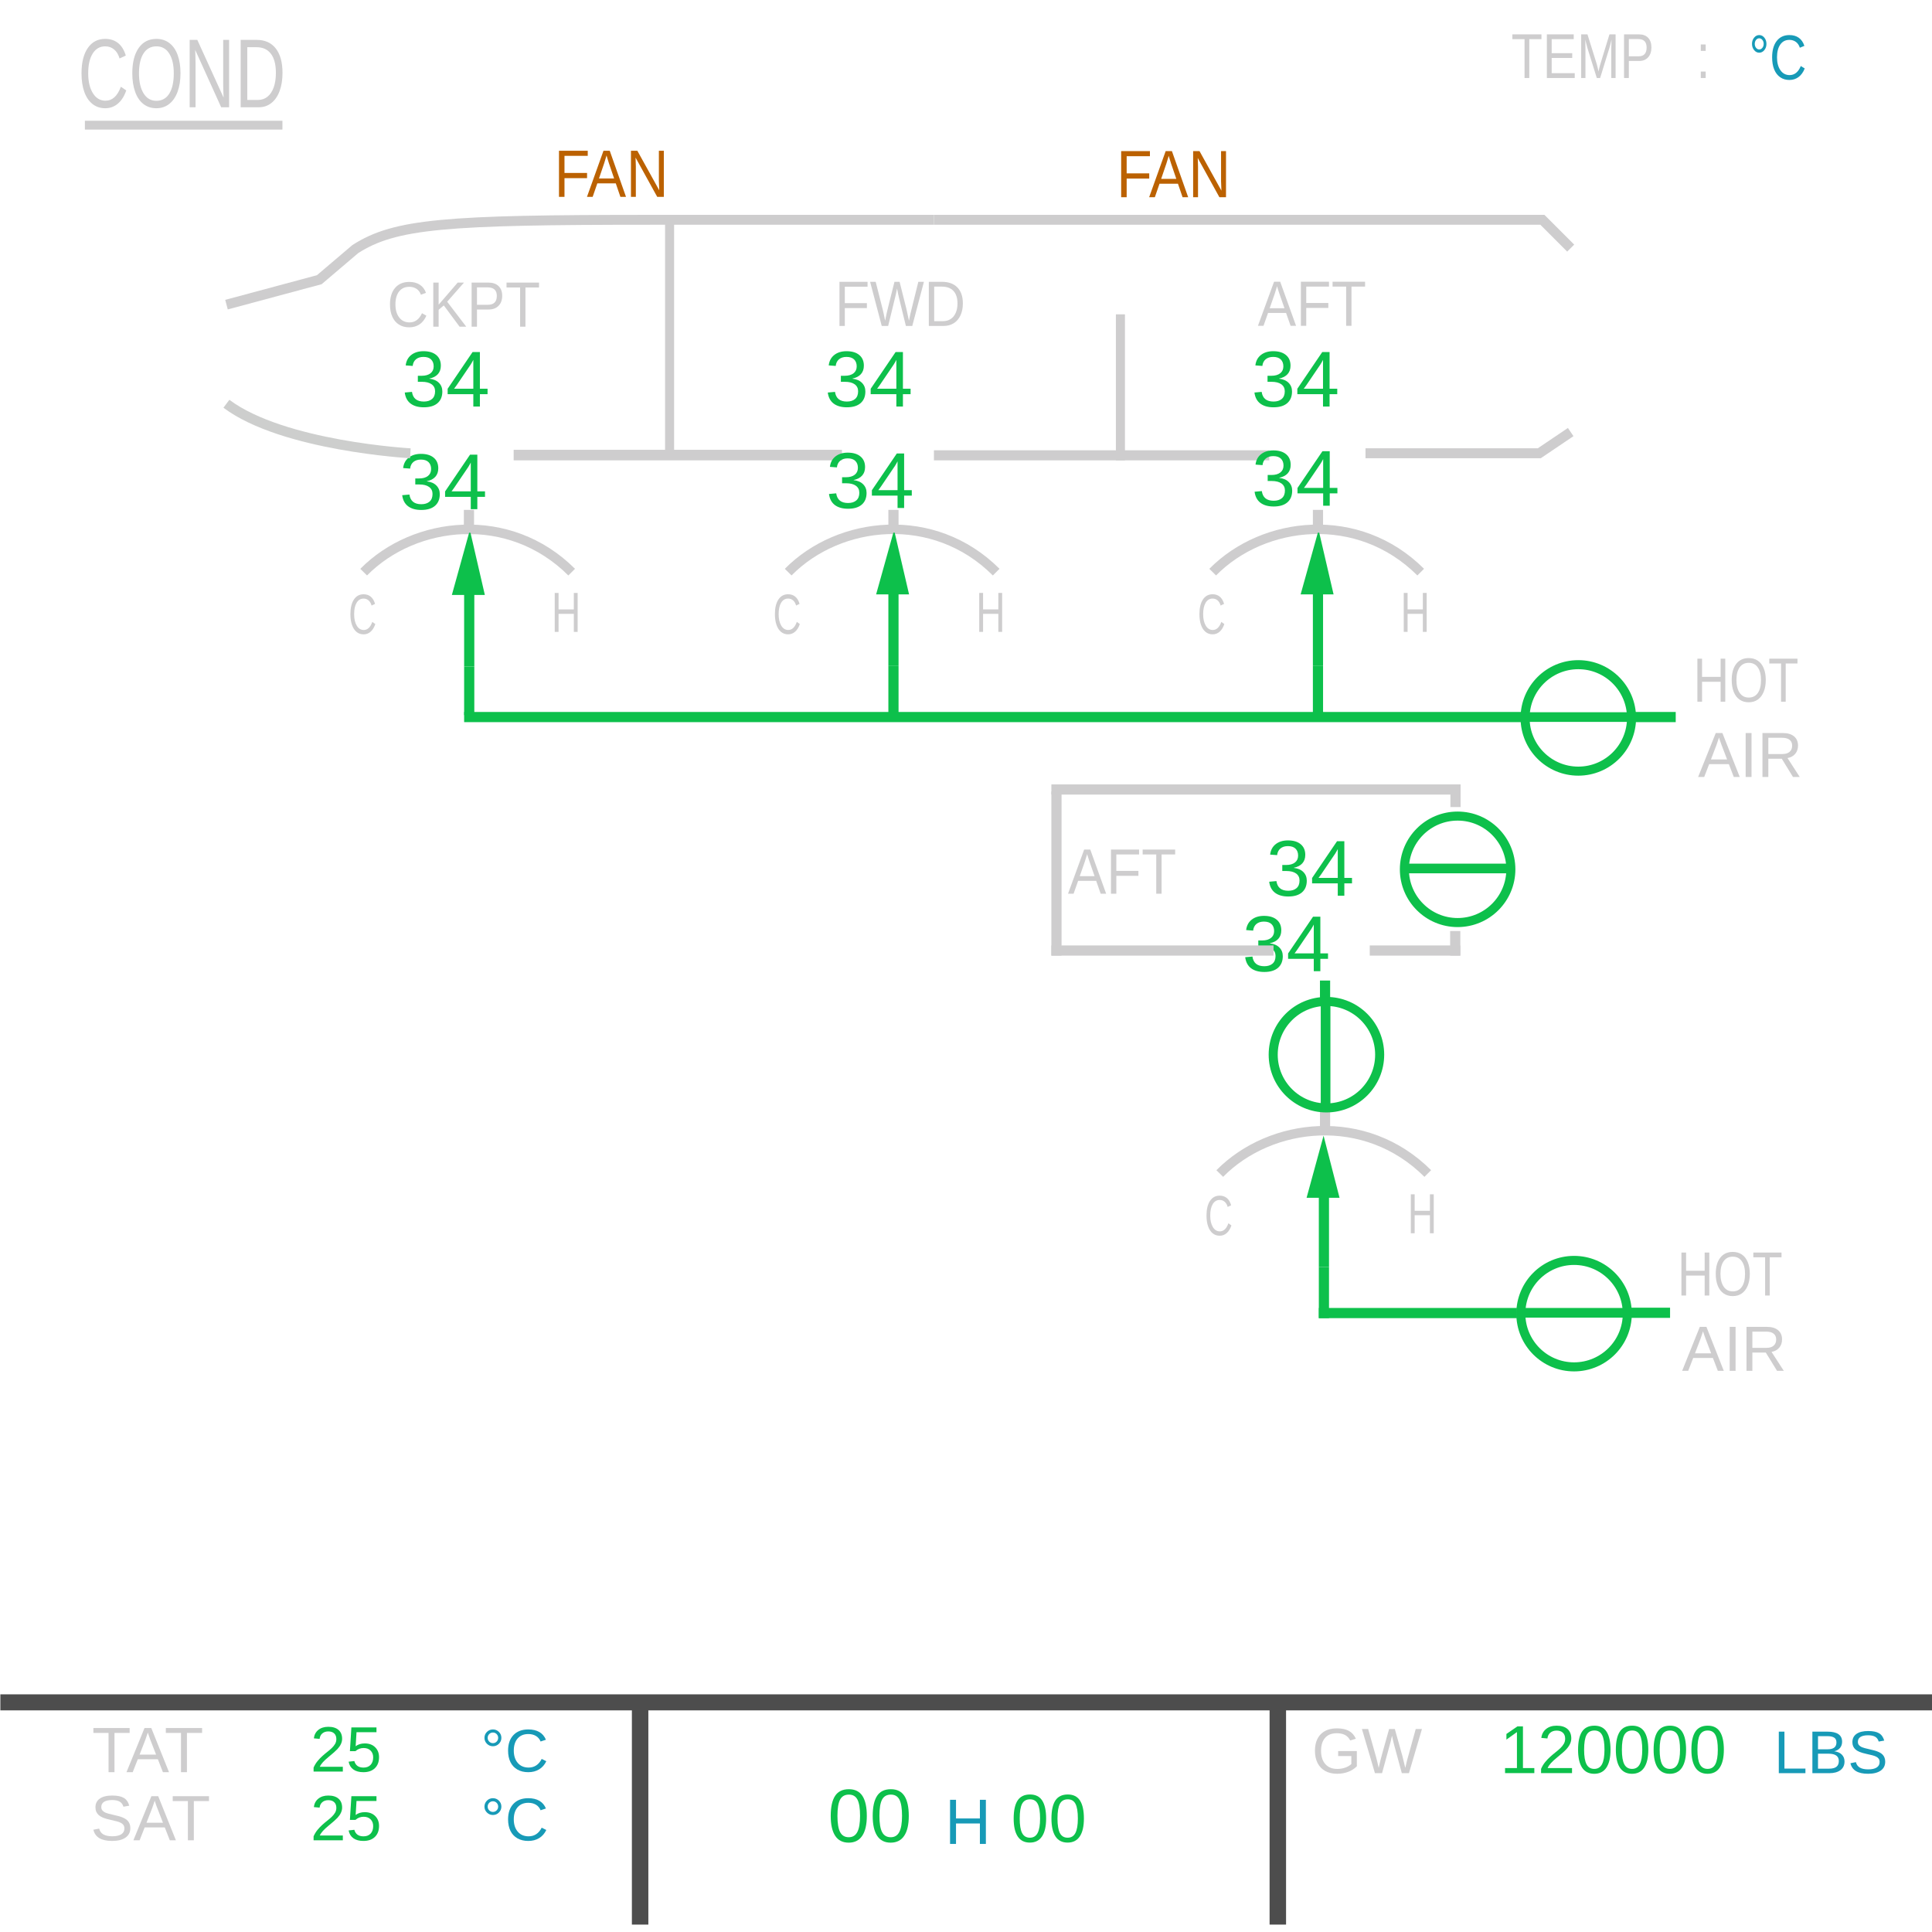
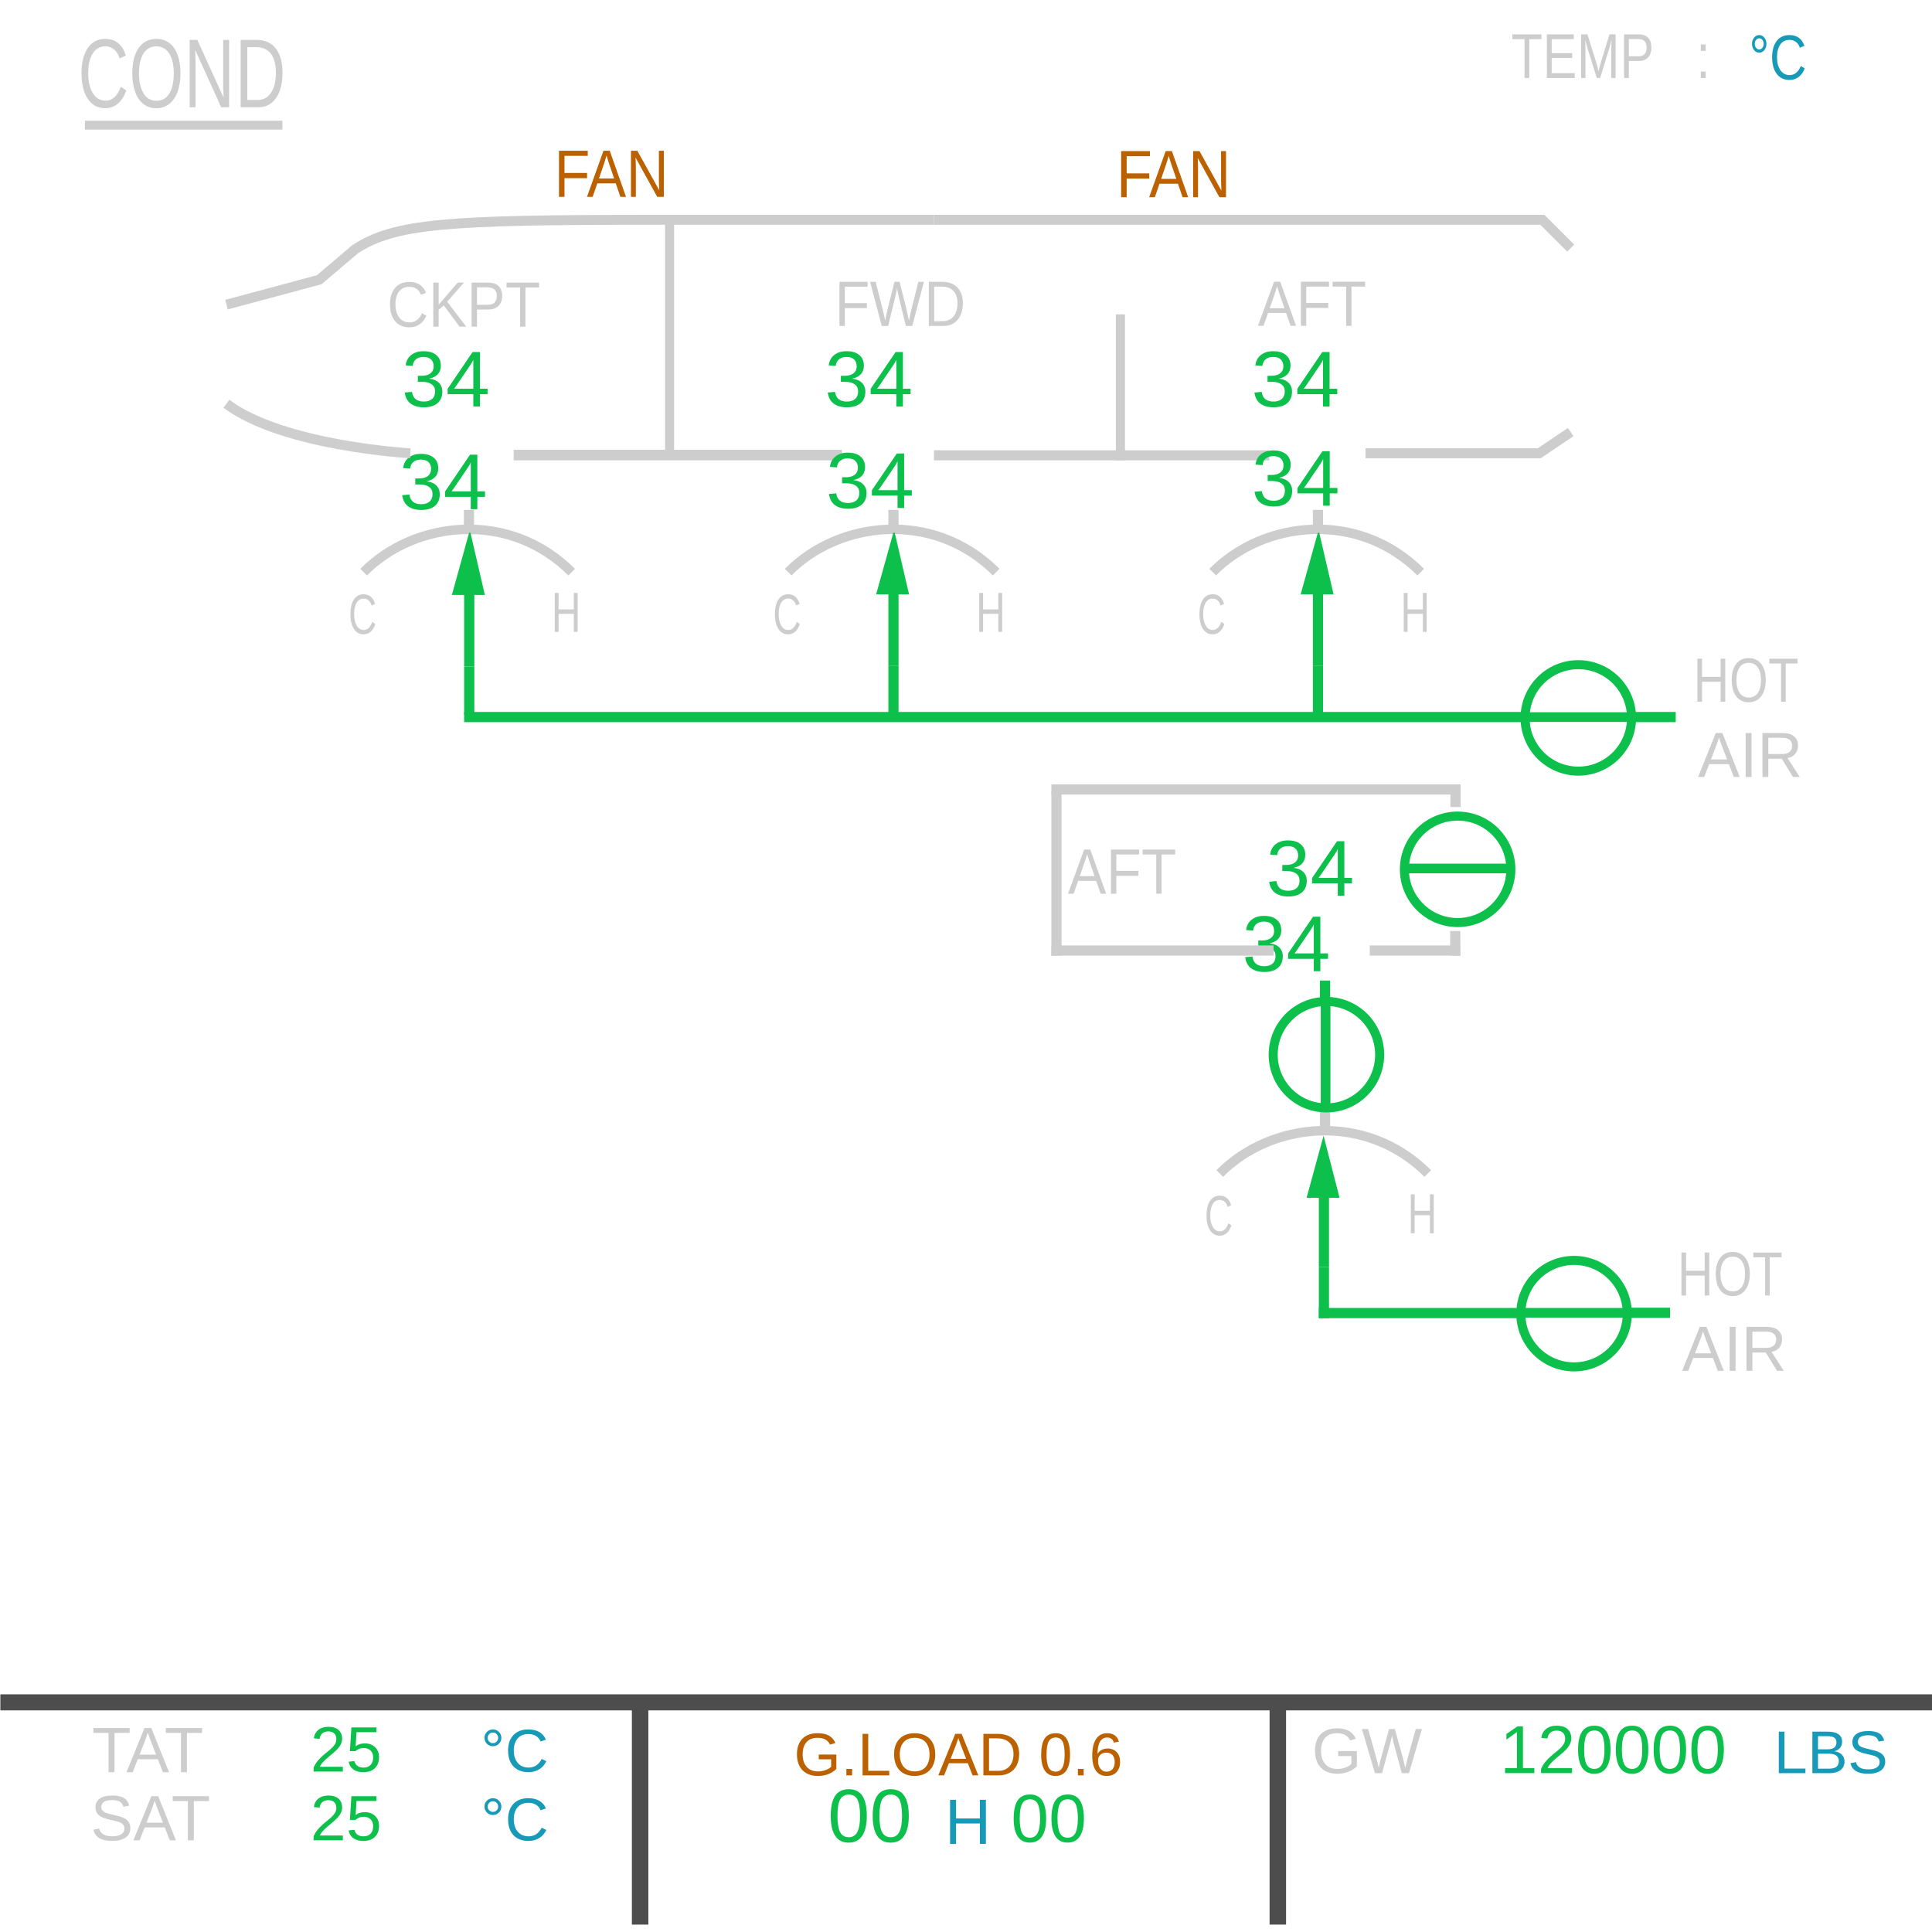
<svg xmlns="http://www.w3.org/2000/svg" width="1024pt" height="1024pt" viewBox="0 0 1024 1024" version="1.1" id="svg2">
  <defs id="defs373" />
  <text xml:space="preserve" style="font-style:normal;font-variant:normal;font-weight:normal;font-stretch:normal;line-height:0%;font-family:'Liberation Sans';-inkscape-font-specification:'sans-serif, Normal';font-variant-ligatures:normal;font-variant-caps:normal;font-variant-numeric:normal;font-feature-settings:normal;text-align:start;letter-spacing:0px;word-spacing:0px;writing-mode:lr-tb;text-anchor:start;fill:#cecdce;fill-opacity:1;stroke:none;stroke-width:3.673px;stroke-linecap:butt;stroke-linejoin:miter;stroke-opacity:1" x="48.64" y="48.281" id="PageTitleCOND" transform="scale(0.8492252,1.177544)">
    <tspan id="tspan4709" x="48.64" y="48.281" style="font-size:44.081px;line-height:0;fill:#cecdce;fill-opacity:1;stroke-width:3.673px">COND</tspan>
  </text>
  <rect style="fill:#cecdce;fill-opacity:1" id="PageTitleCOND2" width="104.695" height="4.678" x="45" y="64" />
  <text xml:space="preserve" style="font-style:normal;font-variant:normal;font-weight:normal;font-stretch:normal;line-height:0%;font-family:'Liberation Sans';-inkscape-font-specification:'sans-serif, Normal';font-variant-ligatures:normal;font-variant-caps:normal;font-variant-numeric:normal;font-feature-settings:normal;text-align:start;letter-spacing:0px;word-spacing:0px;writing-mode:lr-tb;text-anchor:start;fill:#bb6100;fill-opacity:1;stroke:none;stroke-width:2.774px;stroke-linecap:butt;stroke-linejoin:miter;stroke-opacity:1" x="313.457" y="97.766" id="CONDFanFwdFault" transform="scale(0.9370129,1.067221)">
    <tspan id="tspan4587" x="313.457" y="97.766" style="font-size:33.293px;line-height:0;fill:#bb6100;fill-opacity:1;stroke-width:2.774px">FAN</tspan>
  </text>
  <rect style="fill:#cecdce;fill-opacity:1;stroke-width:0.866" id="rect3956-8-3-3" width="4.797" height="127.405" x="352.498" y="114.998" />
  <rect style="fill:#0dc04b;fill-opacity:1;stroke:none;stroke-width:1;stroke-linecap:butt;stroke-linejoin:miter;stroke-miterlimit:4;stroke-dasharray:none;stroke-opacity:1" id="rect5105" width="5.396" height="21.92" x="377.354" y="-888.17" transform="rotate(90)" />
  <g id="CONDHotAirValve" transform="translate(-7.395536,208.2167)">
    <path id="path5107" d="m 872.146,172.29 c 0,15.582 -12.632,28.214 -28.214,28.214 -15.582,0 -28.214,-12.632 -28.214,-28.214 0,-15.582 12.632,-28.214 28.214,-28.214 15.582,0 28.214,12.632 28.214,28.214 z" style="fill:none;fill-opacity:1;stroke:#0dc04b;stroke-width:4.8;stroke-linecap:butt;stroke-linejoin:miter;stroke-miterlimit:4;stroke-dasharray:none;stroke-opacity:1" />
    <rect y="169.283" x="817.613" height="5.12" width="53.196" id="rect5105-2" style="fill:#0dc04b;fill-opacity:1;stroke:none;stroke-width:1;stroke-linecap:butt;stroke-linejoin:miter;stroke-miterlimit:4;stroke-dasharray:none;stroke-opacity:1" />
  </g>
  <text xml:space="preserve" style="font-style:normal;font-weight:normal;line-height:0%;font-family:'Liberation Sans';text-align:end;letter-spacing:0px;word-spacing:0px;text-anchor:end;fill:#000000;fill-opacity:1;stroke:none;stroke-width:1px;stroke-linecap:butt;stroke-linejoin:miter;stroke-opacity:1" x="720.004" y="215.465" id="CONDTempAFT">
    <tspan id="tspan5151-3" x="720.004" y="215.465" style="font-style:normal;font-variant:normal;font-weight:normal;font-stretch:normal;font-size:42px;line-height:1.25;font-family:'Liberation Sans';-inkscape-font-specification:'Liberation Sans';text-align:end;text-anchor:end;fill:#0dc04b">34</tspan>
  </text>
  <text xml:space="preserve" style="font-style:normal;font-weight:normal;line-height:0%;font-family:'Liberation Sans';text-align:end;letter-spacing:0px;word-spacing:0px;text-anchor:end;fill:#000000;fill-opacity:1;stroke:none;stroke-width:1px;stroke-linecap:butt;stroke-linejoin:miter;stroke-opacity:1" x="493.866" y="215.465" id="CONDTempFWD">
    <tspan id="tspan5151-3-6" x="493.866" y="215.465" style="font-style:normal;font-variant:normal;font-weight:normal;font-stretch:normal;font-size:42px;line-height:1.25;font-family:'Liberation Sans';-inkscape-font-specification:'Liberation Sans';text-align:end;text-anchor:end;fill:#0dc04b;stroke-width:1px">34</tspan>
  </text>
  <text xml:space="preserve" style="font-style:normal;font-weight:normal;line-height:0%;font-family:'Liberation Sans';text-align:end;letter-spacing:0px;word-spacing:0px;text-anchor:end;fill:#000000;fill-opacity:1;stroke:none;stroke-width:1px;stroke-linecap:butt;stroke-linejoin:miter;stroke-opacity:1" x="269.653" y="215.465" id="CONDTempCKPT">
    <tspan id="tspan5151-3-6-5" x="269.653" y="215.465" style="font-style:normal;font-variant:normal;font-weight:normal;font-stretch:normal;font-size:42px;line-height:1.25;font-family:'Liberation Sans';-inkscape-font-specification:'Liberation Sans';text-align:end;text-anchor:end;fill:#0dc04b;stroke-width:1px">34</tspan>
  </text>
  <rect style="fill:#cecdce;fill-opacity:1;stroke-width:0.54" id="rect3956-8-3-3-5" width="4.805" height="77.394" x="591.445" y="166.606" />
  <rect style="fill:#cecdce;fill-opacity:1;stroke-width:0.862" id="rect3956-8-3-3-5-4-7" width="5.334" height="177.75" x="238.666" y="-672.75" transform="rotate(90)" />
  <rect style="fill:#cecdce;fill-opacity:1;stroke-width:0.873" id="rect3956-8-3-3-5-4-7-0" width="5.592" height="174" x="238.408" y="-446.25" transform="rotate(90)" />
  <text xml:space="preserve" style="font-style:normal;font-variant:normal;font-weight:normal;font-stretch:normal;line-height:0%;font-family:'Liberation Sans';-inkscape-font-specification:'sans-serif, Normal';font-variant-ligatures:normal;font-variant-caps:normal;font-variant-numeric:normal;font-feature-settings:normal;text-align:start;letter-spacing:0px;word-spacing:0px;writing-mode:lr-tb;text-anchor:start;fill:#bb6100;fill-opacity:1;stroke:none;stroke-width:2.774px;stroke-linecap:butt;stroke-linejoin:miter;stroke-opacity:1" x="631.452" y="97.953" id="CONDFanAftFault" transform="scale(0.9370129,1.067221)">
    <tspan id="tspan4587-9" x="631.452" y="97.953" style="font-size:33.293px;line-height:0;fill:#bb6100;fill-opacity:1;stroke-width:2.774px">FAN</tspan>
  </text>
  <rect style="fill:#0dc04b;fill-opacity:1;stroke:none;stroke-width:5.056;stroke-linecap:butt;stroke-linejoin:miter;stroke-miterlimit:4;stroke-dasharray:none;stroke-opacity:1" id="rect5105-5" width="5.396" height="560.25" x="377.354" y="-806.25" transform="rotate(90)" />
  <text xml:space="preserve" style="font-style:normal;font-variant:normal;font-weight:normal;font-stretch:normal;line-height:0%;font-family:'Liberation Sans';-inkscape-font-specification:'sans-serif, Normal';font-variant-ligatures:normal;font-variant-caps:normal;font-variant-numeric:normal;font-feature-settings:normal;text-align:start;letter-spacing:0px;word-spacing:0px;writing-mode:lr-tb;text-anchor:start;fill:#cecdce;fill-opacity:1;stroke:none;stroke-width:2.523px;stroke-linecap:butt;stroke-linejoin:miter;stroke-opacity:1" x="856.181" y="37.232" id="CONDTempUnit-text" transform="scale(0.9006952,1.110254)">
    <tspan id="tspan4642" x="856.181" y="37.232" style="font-size:30.278px;line-height:0">    TEMP   :</tspan>
  </text>
  <text xml:space="preserve" style="font-style:normal;font-variant:normal;font-weight:normal;font-stretch:normal;line-height:0%;font-family:'Liberation Sans';-inkscape-font-specification:'sans-serif, Normal';font-variant-ligatures:normal;font-variant-caps:normal;font-variant-numeric:normal;font-feature-settings:normal;text-align:start;letter-spacing:0px;word-spacing:0px;writing-mode:lr-tb;text-anchor:start;fill:#179ab7;fill-opacity:1;stroke:none;stroke-width:2.523px;stroke-linecap:butt;stroke-linejoin:miter;stroke-opacity:1" x="1020.77" y="37.878" id="CONDTempUnit" transform="scale(0.9006952,1.110254)">
    <tspan id="tspan4662" x="1020.77" y="37.878" style="font-size:30.278px;line-height:0"> °C</tspan>
  </text>
  <rect style="fill:#0dc04b;fill-opacity:1;stroke:none;stroke-width:1.094;stroke-linecap:butt;stroke-linejoin:miter;stroke-miterlimit:4;stroke-dasharray:none;stroke-opacity:1" id="rect5105-1" width="5.396" height="26.25" x="-701.25" y="-379" transform="scale(-1)" />
  <rect style="fill:#0dc04b;fill-opacity:1;stroke:none;stroke-width:1.082;stroke-linecap:butt;stroke-linejoin:miter;stroke-miterlimit:4;stroke-dasharray:none;stroke-opacity:1" id="rect5105-1-7" width="5.396" height="25.67" x="-476.25" y="-378.42" transform="scale(-1)" />
  <g id="CONDHeat-scale">
    <path id="1234" d="m 192.75,303.25 c 27.038,-27.403 77.25,-33 110.25,0" style="fill:none;fill-opacity:1;stroke:#cecdce;stroke-width:5;stroke-linecap:butt;stroke-linejoin:miter;stroke-miterlimit:4;stroke-dasharray:none;stroke-opacity:1" />
    <rect transform="scale(-1)" y="-283.096" x="-251.25" height="12.845" width="5.396" id="rect5105-1-7-2" style="fill:#cecdce;fill-opacity:1;stroke:none;stroke-width:0.766;stroke-linecap:butt;stroke-linejoin:miter;stroke-miterlimit:4;stroke-dasharray:none;stroke-opacity:1" />
    <text xml:space="preserve" style="font-style:normal;font-weight:normal;line-height:0%;font-family:'Liberation Sans';letter-spacing:0px;word-spacing:0px;fill:#cecdce;fill-opacity:1;stroke:none;stroke-width:0.625" x="221.566" y="279.967" id="text4971" transform="scale(0.8334476,1.199836)">
      <tspan x="221.566" y="279.967" style="font-size:25.003px;line-height:1.25;fill:#cecdce;fill-opacity:1;stroke-width:0.625" id="tspan4973">C</tspan>
    </text>
    <text xml:space="preserve" style="font-style:normal;font-weight:normal;line-height:0%;font-family:'Liberation Sans';letter-spacing:0px;word-spacing:0px;fill:#cecdce;fill-opacity:1;stroke:none;stroke-width:0.639" x="343.261" y="285.13" id="text4979" transform="scale(0.8513447,1.174612)">
      <tspan id="tspan4977" x="343.261" y="285.13" style="font-size:25.54px;line-height:1.25;fill:#cecdce;fill-opacity:1;stroke-width:0.639">H</tspan>
    </text>
  </g>
  <text xml:space="preserve" style="font-style:normal;font-variant:normal;font-weight:normal;font-stretch:normal;line-height:0%;font-family:'Liberation Sans';-inkscape-font-specification:'sans-serif, Normal';font-variant-ligatures:normal;font-variant-caps:normal;font-variant-numeric:normal;font-feature-settings:normal;text-align:start;letter-spacing:0px;word-spacing:0px;writing-mode:lr-tb;text-anchor:start;fill:#cecdce;fill-opacity:1;stroke:none;stroke-width:2.682px;stroke-linecap:butt;stroke-linejoin:miter;stroke-opacity:1" x="216.729" y="163.908" id="APUGentext-7" transform="scale(0.9465535,1.056464)">
    <tspan id="tspan4729" x="216.729" y="163.908" style="font-size:32.187px;line-height:0;fill:#cecdce;fill-opacity:1;stroke-width:2.682px">CKPT</tspan>
  </text>
  <text xml:space="preserve" style="font-style:normal;font-variant:normal;font-weight:normal;font-stretch:normal;line-height:0%;font-family:'Liberation Sans';-inkscape-font-specification:'sans-serif, Normal';font-variant-ligatures:normal;font-variant-caps:normal;font-variant-numeric:normal;font-feature-settings:normal;text-align:start;letter-spacing:0px;word-spacing:0px;writing-mode:lr-tb;text-anchor:start;fill:#cecdce;fill-opacity:1;stroke:none;stroke-width:2.682px;stroke-linecap:butt;stroke-linejoin:miter;stroke-opacity:1" x="467.414" y="163.53" id="APUGentext-7-2" transform="scale(0.9465535,1.056464)">
    <tspan id="tspan4749" x="467.414" y="163.53" style="font-size:32.187px;line-height:0">FWD</tspan>
  </text>
  <text xml:space="preserve" style="font-style:normal;font-variant:normal;font-weight:normal;font-stretch:normal;line-height:0%;font-family:'Liberation Sans';-inkscape-font-specification:'sans-serif, Normal';font-variant-ligatures:normal;font-variant-caps:normal;font-variant-numeric:normal;font-feature-settings:normal;text-align:start;letter-spacing:0px;word-spacing:0px;writing-mode:lr-tb;text-anchor:start;fill:#cecdce;fill-opacity:1;stroke:none;stroke-width:2.682px;stroke-linecap:butt;stroke-linejoin:miter;stroke-opacity:1" x="704.32" y="163.466" id="APUGentext-7-2-1" transform="scale(0.9465535,1.056464)">
    <tspan id="tspan4769" x="704.32" y="163.466" style="font-size:32.187px;line-height:0">AFT</tspan>
  </text>
  <text xml:space="preserve" style="font-style:normal;font-weight:normal;line-height:0%;font-family:'Liberation Sans';text-align:end;letter-spacing:0px;word-spacing:0px;text-anchor:end;fill:#000000;fill-opacity:1;stroke:none;stroke-width:1px;stroke-linecap:butt;stroke-linejoin:miter;stroke-opacity:1" x="268.297" y="269.88" id="CONDDuctTempCKPT">
    <tspan id="tspan5151-3-6-5-1" x="268.297" y="269.88" style="font-style:normal;font-variant:normal;font-weight:normal;font-stretch:normal;font-size:42px;line-height:1.25;font-family:'Liberation Sans';-inkscape-font-specification:'Liberation Sans';text-align:end;text-anchor:end;fill:#0dc04b;stroke-width:1px">34</tspan>
  </text>
  <text xml:space="preserve" style="font-style:normal;font-weight:normal;line-height:0%;font-family:'Liberation Sans';text-align:end;letter-spacing:0px;word-spacing:0px;text-anchor:end;fill:#000000;fill-opacity:1;stroke:none;stroke-width:1px;stroke-linecap:butt;stroke-linejoin:miter;stroke-opacity:1" x="494.504" y="269.242" id="CONDDuctTempFWD">
    <tspan id="tspan5151-3-6-9" x="494.504" y="269.242" style="font-style:normal;font-variant:normal;font-weight:normal;font-stretch:normal;font-size:42px;line-height:1.25;font-family:'Liberation Sans';-inkscape-font-specification:'Liberation Sans';text-align:end;text-anchor:end;fill:#0dc04b;stroke-width:1px">34</tspan>
  </text>
  <text xml:space="preserve" style="font-style:normal;font-weight:normal;line-height:0%;font-family:'Liberation Sans';text-align:end;letter-spacing:0px;word-spacing:0px;text-anchor:end;fill:#000000;fill-opacity:1;stroke:none;stroke-width:1px;stroke-linecap:butt;stroke-linejoin:miter;stroke-opacity:1" x="720.084" y="268.045" id="CONDDuctTempAFT">
    <tspan id="tspan5151-3-9" x="720.084" y="268.045" style="font-style:normal;font-variant:normal;font-weight:normal;font-stretch:normal;font-size:42px;line-height:1.25;font-family:'Liberation Sans';-inkscape-font-specification:'Liberation Sans';text-align:end;text-anchor:end;fill:#0dc04b;stroke-width:1px">34</tspan>
  </text>
  <g id="CONDTrimValveCKPT" transform="matrix(1.000834,0,0,1.007657,-0.2069317,-2.712351)">
    <path id="path4844" d="m 249,283 7.5,32.25 h -16.5 z" style="fill:#0dc04b;fill-opacity:1;stroke:#0dc04b;stroke-width:0.75px;stroke-linecap:butt;stroke-linejoin:miter;stroke-opacity:1" />
    <rect transform="scale(-1)" y="-353.33" x="-251.396" height="38.08" width="5.396" id="rect5105-1-7-2-9" style="fill:#0dc04b;fill-opacity:1;stroke:none;stroke-width:1.318;stroke-linecap:butt;stroke-linejoin:miter;stroke-miterlimit:4;stroke-dasharray:none;stroke-opacity:1" />
  </g>
  <g transform="translate(225,-0.00910285)" id="CONDHeat-scale-3">
    <path id="1234-9" d="m 192.75,303.25 c 27.038,-27.403 77.25,-33 110.25,0" style="fill:none;fill-opacity:1;stroke:#cecdce;stroke-width:5;stroke-linecap:butt;stroke-linejoin:miter;stroke-miterlimit:4;stroke-dasharray:none;stroke-opacity:1" />
    <rect transform="scale(-1)" y="-282.603" x="-251.25" height="12.353" width="5.396" id="rect5105-1-7-2-4" style="fill:#cecdce;fill-opacity:1;stroke:none;stroke-width:0.751;stroke-linecap:butt;stroke-linejoin:miter;stroke-miterlimit:4;stroke-dasharray:none;stroke-opacity:1" />
    <text xml:space="preserve" style="font-style:normal;font-weight:normal;line-height:0%;font-family:'Liberation Sans';letter-spacing:0px;word-spacing:0px;fill:#cecdce;fill-opacity:1;stroke:none;stroke-width:0.625" x="221.566" y="279.967" id="text4971-8" transform="scale(0.8334476,1.199836)">
      <tspan x="221.566" y="279.967" style="font-size:25.003px;line-height:1.25;fill:#cecdce;fill-opacity:1;stroke-width:0.625" id="tspan4973-1">C</tspan>
    </text>
    <text xml:space="preserve" style="font-style:normal;font-weight:normal;line-height:0%;font-family:'Liberation Sans';letter-spacing:0px;word-spacing:0px;fill:#cecdce;fill-opacity:1;stroke:none;stroke-width:0.639" x="343.261" y="285.13" id="text4979-2" transform="scale(0.8513447,1.174612)">
      <tspan id="tspan4977-9" x="343.261" y="285.13" style="font-size:25.54px;line-height:1.25;fill:#cecdce;fill-opacity:1;stroke-width:0.639">H</tspan>
    </text>
  </g>
  <g transform="translate(224.8544,-0.5797119)" id="CONDTrimValveFWD">
    <path id="path4844-7" d="m 249,283 7.5,32.25 h -16.5 z" style="fill:#0dc04b;fill-opacity:1;stroke:#0dc04b;stroke-width:0.75px;stroke-linecap:butt;stroke-linejoin:miter;stroke-opacity:1" />
    <rect transform="scale(-1)" y="-353.33" x="-251.396" height="38.08" width="5.396" id="rect5105-1-7-2-9-7" style="fill:#0dc04b;fill-opacity:1;stroke:none;stroke-width:1.318;stroke-linecap:butt;stroke-linejoin:miter;stroke-miterlimit:4;stroke-dasharray:none;stroke-opacity:1" />
  </g>
  <g transform="translate(450,-0.00910285)" id="CONDHeat-scale-3-3">
    <path id="1234-9-9" d="m 192.75,303.25 c 27.038,-27.403 77.25,-33 110.25,0" style="fill:none;fill-opacity:1;stroke:#cecdce;stroke-width:5;stroke-linecap:butt;stroke-linejoin:miter;stroke-miterlimit:4;stroke-dasharray:none;stroke-opacity:1" />
    <rect transform="scale(-1)" y="-282.11" x="-251.25" height="11.86" width="5.396" id="rect5105-1-7-2-4-0" style="fill:#cecdce;fill-opacity:1;stroke:none;stroke-width:0.736;stroke-linecap:butt;stroke-linejoin:miter;stroke-miterlimit:4;stroke-dasharray:none;stroke-opacity:1" />
    <text xml:space="preserve" style="font-style:normal;font-weight:normal;line-height:0%;font-family:'Liberation Sans';letter-spacing:0px;word-spacing:0px;fill:#cecdce;fill-opacity:1;stroke:none;stroke-width:0.625" x="221.566" y="279.967" id="text4971-8-8" transform="scale(0.8334476,1.199836)">
      <tspan x="221.566" y="279.967" style="font-size:25.003px;line-height:1.25;fill:#cecdce;fill-opacity:1;stroke-width:0.625" id="tspan4973-1-8">C</tspan>
    </text>
    <text xml:space="preserve" style="font-style:normal;font-weight:normal;line-height:0%;font-family:'Liberation Sans';letter-spacing:0px;word-spacing:0px;fill:#cecdce;fill-opacity:1;stroke:none;stroke-width:0.639" x="343.261" y="285.13" id="text4979-2-5" transform="scale(0.8513447,1.174612)">
      <tspan id="tspan4977-9-0" x="343.261" y="285.13" style="font-size:25.54px;line-height:1.25;fill:#cecdce;fill-opacity:1;stroke-width:0.639">H</tspan>
    </text>
  </g>
  <g transform="translate(449.8544,-0.5797424)" id="CONDTrimValveAFT">
    <path id="path4844-7-1" d="m 249,283 7.5,32.25 h -16.5 z" style="fill:#0dc04b;fill-opacity:1;stroke:#0dc04b;stroke-width:0.75px;stroke-linecap:butt;stroke-linejoin:miter;stroke-opacity:1" />
    <rect transform="scale(-1)" y="-353.33" x="-251.396" height="38.08" width="5.396" id="rect5105-1-7-2-9-7-5" style="fill:#0dc04b;fill-opacity:1;stroke:none;stroke-width:1.318;stroke-linecap:butt;stroke-linejoin:miter;stroke-miterlimit:4;stroke-dasharray:none;stroke-opacity:1" />
  </g>
  <g id="CONDHotAir-text">
    <text transform="scale(0.8937029,1.11894)" id="text5049" y="332.372" x="1004.236" style="font-style:normal;font-variant:normal;font-weight:normal;font-stretch:normal;line-height:0%;font-family:'Liberation Sans';-inkscape-font-specification:'sans-serif, Normal';font-variant-ligatures:normal;font-variant-caps:normal;font-variant-numeric:normal;font-feature-settings:normal;text-align:start;letter-spacing:0px;word-spacing:0px;writing-mode:lr-tb;text-anchor:start;fill:#cecdce;fill-opacity:1;stroke:none;stroke-width:0.74" xml:space="preserve">
      <tspan id="tspan5053" x="1004.236" y="332.372" style="font-size:29.595px;line-height:1.25">HOT</tspan>
    </text>
    <text transform="scale(0.9911795,1.008899)" id="text5057" y="408.188" x="907.983" style="font-style:normal;font-weight:normal;line-height:0%;font-family:'Liberation Sans';letter-spacing:0px;word-spacing:0px;fill:#cecdce;fill-opacity:1;stroke:none;stroke-width:0.839" xml:space="preserve">
      <tspan style="font-size:33.571px;line-height:1.25;fill:#cecdce;fill-opacity:1;stroke-width:0.839" y="408.188" x="907.983" id="tspan5055">AIR</tspan>
    </text>
  </g>
  <rect style="fill:#0dc04b;fill-opacity:1;stroke:none;stroke-width:1.082;stroke-linecap:butt;stroke-linejoin:miter;stroke-miterlimit:4;stroke-dasharray:none;stroke-opacity:1" id="rect5105-1-7-9" width="5.396" height="25.67" x="-251.396" y="-379" transform="scale(-1)" />
  <path style="fill:none;fill-opacity:1;stroke:#cecdce;stroke-width:5.25;stroke-linecap:butt;stroke-linejoin:miter;stroke-miterlimit:4;stroke-dasharray:none;stroke-opacity:1" d="m 495,116.5 h -150 c -108.75,0 -135.57,1.996 -156.668,15.501 l -19.104,16.247 -49.182,13.221" id="APUEGT-scale-3-8-5-6" />
  <path style="fill:none;fill-opacity:1;stroke:#cecdce;stroke-width:5.25;stroke-linecap:butt;stroke-linejoin:miter;stroke-miterlimit:4;stroke-dasharray:none;stroke-opacity:1" d="m 495,116.5 h 176.25 146.25 l 15,15" id="APUEGT-scale-3-8-5-6-1" />
  <path style="fill:none;fill-opacity:1;stroke:#cecdce;stroke-width:5.25;stroke-linecap:butt;stroke-linejoin:miter;stroke-miterlimit:4;stroke-dasharray:none;stroke-opacity:1" d="m 723.75,240.227 h 92.115 l 16.635,-11.227" id="APUEGT-scale-3-8-5-6-1-1" />
  <g id="CargoCond">
    <g id="CONDHeat-scale-3-3-7" transform="translate(453.75,318.7409)">
      <path style="fill:none;fill-opacity:1;stroke:#cecdce;stroke-width:5;stroke-linecap:butt;stroke-linejoin:miter;stroke-miterlimit:4;stroke-dasharray:none;stroke-opacity:1" d="m 192.75,303.25 c 27.038,-27.403 77.25,-33 110.25,0" id="1234-9-9-8" />
      <rect style="fill:#cecdce;fill-opacity:1;stroke:none;stroke-width:0.754;stroke-linecap:butt;stroke-linejoin:miter;stroke-miterlimit:4;stroke-dasharray:none;stroke-opacity:1" id="rect5105-1-7-2-4-0-4" width="5.396" height="12.453" x="-251.25" y="-282.703" transform="scale(-1)" />
      <text transform="scale(0.8334476,1.199836)" id="text4971-8-8-5" y="279.967" x="221.566" style="font-style:normal;font-weight:normal;line-height:0%;font-family:'Liberation Sans';letter-spacing:0px;word-spacing:0px;fill:#cecdce;fill-opacity:1;stroke:none;stroke-width:0.625" xml:space="preserve">
        <tspan id="tspan4973-1-8-0" style="font-size:25.003px;line-height:1.25;fill:#cecdce;fill-opacity:1;stroke-width:0.625" y="279.967" x="221.566">C</tspan>
      </text>
      <text transform="scale(0.8513447,1.174612)" id="text4979-2-5-3" y="285.13" x="343.261" style="font-style:normal;font-weight:normal;line-height:0%;font-family:'Liberation Sans';letter-spacing:0px;word-spacing:0px;fill:#cecdce;fill-opacity:1;stroke:none;stroke-width:0.639" xml:space="preserve">
        <tspan style="font-size:25.54px;line-height:1.25;fill:#cecdce;fill-opacity:1;stroke-width:0.639" y="285.13" x="343.261" id="tspan4977-9-0-6">H</tspan>
      </text>
    </g>
    <text id="CONDTempCargoAFT" y="474.755" x="734.491" style="font-style:normal;font-weight:normal;line-height:0%;font-family:'Liberation Sans';text-align:end;letter-spacing:0px;word-spacing:0px;text-anchor:end;fill:#000000;fill-opacity:1;stroke:none;stroke-width:1px;stroke-linecap:butt;stroke-linejoin:miter;stroke-opacity:1" xml:space="preserve">
      <tspan style="font-style:normal;font-variant:normal;font-weight:normal;font-stretch:normal;font-size:42px;line-height:1.25;font-family:'Liberation Sans';-inkscape-font-specification:'Liberation Sans';text-align:end;text-anchor:end;fill:#0dc04b;stroke-width:1px" y="474.755" x="734.491" id="tspan5151-3-3">34</tspan>
    </text>
    <text id="CONDDuctTempCargoAFT" y="514.758" x="721.777" style="font-style:normal;font-weight:normal;line-height:0%;font-family:'Liberation Sans';text-align:end;letter-spacing:0px;word-spacing:0px;text-anchor:end;fill:#000000;fill-opacity:1;stroke:none;stroke-width:1px;stroke-linecap:butt;stroke-linejoin:miter;stroke-opacity:1" xml:space="preserve">
      <tspan style="font-style:normal;font-variant:normal;font-weight:normal;font-stretch:normal;font-size:42px;line-height:1.25;font-family:'Liberation Sans';-inkscape-font-specification:'Liberation Sans';text-align:end;text-anchor:end;fill:#0dc04b;stroke-width:1px" y="514.758" x="721.777" id="tspan5151-3-9-0">34</tspan>
    </text>
    <g transform="translate(-71.363,288.4667)" id="CONDOutletValve">
      <path style="fill:none;fill-opacity:1;stroke:#0dc04b;stroke-width:4.8;stroke-linecap:butt;stroke-linejoin:miter;stroke-miterlimit:4;stroke-dasharray:none;stroke-opacity:1" d="m 872.146,172.29 c 0,15.582 -12.632,28.214 -28.214,28.214 -15.582,0 -28.214,-12.632 -28.214,-28.214 0,-15.582 12.632,-28.214 28.214,-28.214 15.582,0 28.214,12.632 28.214,28.214 z" id="path5107-1" />
      <rect style="fill:#0dc04b;fill-opacity:1;stroke:none;stroke-width:1;stroke-linecap:butt;stroke-linejoin:miter;stroke-miterlimit:4;stroke-dasharray:none;stroke-opacity:1" id="rect5105-2-5" width="53.196" height="5.12" x="817.613" y="169.283" />
    </g>
    <g transform="translate(-9.645536,523.9668)" id="CONDHotAirCargoValve">
      <path style="fill:none;fill-opacity:1;stroke:#0dc04b;stroke-width:4.8;stroke-linecap:butt;stroke-linejoin:miter;stroke-miterlimit:4;stroke-dasharray:none;stroke-opacity:1" d="m 872.146,172.29 c 0,15.582 -12.632,28.214 -28.214,28.214 -15.582,0 -28.214,-12.632 -28.214,-28.214 0,-15.582 12.632,-28.214 28.214,-28.214 15.582,0 28.214,12.632 28.214,28.214 z" id="path5107-1-4" />
      <rect style="fill:#0dc04b;fill-opacity:1;stroke:none;stroke-width:1;stroke-linecap:butt;stroke-linejoin:miter;stroke-miterlimit:4;stroke-dasharray:none;stroke-opacity:1" id="rect5105-2-5-7" width="53.196" height="5.12" x="817.613" y="169.283" />
    </g>
    <rect transform="rotate(90)" y="-885.17" x="693.104" height="21.92" width="5.396" id="rect5105-6" style="fill:#0dc04b;fill-opacity:1;stroke:none;stroke-width:1;stroke-linecap:butt;stroke-linejoin:miter;stroke-miterlimit:4;stroke-dasharray:none;stroke-opacity:1" />
    <g id="CONDHotAir-text-5" transform="translate(-8.462682,314.7457)">
      <text xml:space="preserve" style="font-style:normal;font-variant:normal;font-weight:normal;font-stretch:normal;line-height:0%;font-family:'Liberation Sans';-inkscape-font-specification:'sans-serif, Normal';font-variant-ligatures:normal;font-variant-caps:normal;font-variant-numeric:normal;font-feature-settings:normal;text-align:start;letter-spacing:0px;word-spacing:0px;writing-mode:lr-tb;text-anchor:start;fill:#cecdce;fill-opacity:1;stroke:none;stroke-width:0.74" x="1004.236" y="332.372" id="text5049-6" transform="scale(0.8937029,1.11894)">
        <tspan style="font-size:29.595px;line-height:1.25" id="tspan5053-9" x="1004.236" y="332.372">HOT</tspan>
      </text>
      <text xml:space="preserve" style="font-style:normal;font-weight:normal;line-height:0%;font-family:'Liberation Sans';letter-spacing:0px;word-spacing:0px;fill:#cecdce;fill-opacity:1;stroke:none;stroke-width:0.839" x="907.983" y="408.188" id="text5057-3" transform="scale(0.9911795,1.008899)">
        <tspan id="tspan5055-7" x="907.983" y="408.188" style="font-size:33.571px;line-height:1.25;fill:#cecdce;fill-opacity:1;stroke-width:0.839">AIR</tspan>
      </text>
    </g>
    <rect transform="rotate(90)" y="-804" x="693.25" height="104.996" width="5.396" id="rect5105-6-4" style="fill:#0dc04b;fill-opacity:1;stroke:none;stroke-width:2.189;stroke-linecap:butt;stroke-linejoin:miter;stroke-miterlimit:4;stroke-dasharray:none;stroke-opacity:1" />
    <rect y="671.5" x="699.004" height="27.146" width="5.396" id="rect5105-6-4-5" style="fill:#0dc04b;fill-opacity:1;stroke:none;stroke-width:1.113;stroke-linecap:butt;stroke-linejoin:miter;stroke-miterlimit:4;stroke-dasharray:none;stroke-opacity:1" />
    <g id="CONDTrimValveCargoAFT" transform="matrix(1,0,0,0.9719081,453.004,328.096)">
      <path style="fill:#0dc04b;fill-opacity:1;stroke:#0dc04b;stroke-width:0.75px;stroke-linecap:butt;stroke-linejoin:miter;stroke-opacity:1" d="m 248.505,283.254 7.995,31.996 h -16.5 z" id="path4844-7-1-5" />
      <rect style="fill:#0dc04b;fill-opacity:1;stroke:none;stroke-width:1.318;stroke-linecap:butt;stroke-linejoin:miter;stroke-miterlimit:4;stroke-dasharray:none;stroke-opacity:1" id="rect5105-1-7-2-9-7-5-4" width="5.396" height="38.08" x="-251.396" y="-353.33" transform="scale(-1)" />
    </g>
    <g transform="rotate(-90,966.8392,436.0927)" id="CONDInletValve">
      <path style="fill:none;fill-opacity:1;stroke:#0dc04b;stroke-width:4.8;stroke-linecap:butt;stroke-linejoin:miter;stroke-miterlimit:4;stroke-dasharray:none;stroke-opacity:1" d="m 872.146,172.29 c 0,15.582 -12.632,28.214 -28.214,28.214 -15.582,0 -28.214,-12.632 -28.214,-28.214 0,-15.582 12.632,-28.214 28.214,-28.214 15.582,0 28.214,12.632 28.214,28.214 z" id="path5107-1-44" />
      <rect style="fill:#0dc04b;fill-opacity:1;stroke:none;stroke-width:1;stroke-linecap:butt;stroke-linejoin:miter;stroke-miterlimit:4;stroke-dasharray:none;stroke-opacity:1" id="rect5105-2-5-3" width="53.196" height="5.12" x="817.613" y="169.283" />
    </g>
    <rect y="519.706" x="699.604" height="13.044" width="5.396" id="rect5105-6-0" style="fill:#0dc04b;fill-opacity:1;stroke:none;stroke-width:0.771;stroke-linecap:butt;stroke-linejoin:miter;stroke-miterlimit:4;stroke-dasharray:none;stroke-opacity:1" />
    <rect y="493.456" x="768.604" height="13.044" width="5.396" id="rect5105-6-0-7" style="fill:#cecdce;fill-opacity:1;stroke:none;stroke-width:0.771;stroke-linecap:butt;stroke-linejoin:miter;stroke-miterlimit:4;stroke-dasharray:none;stroke-opacity:1" />
    <rect transform="rotate(90)" y="-774" x="501.104" height="48" width="5.396" id="rect5105-6-0-7-8" style="fill:#cecdce;fill-opacity:1;stroke:none;stroke-width:1.48;stroke-linecap:butt;stroke-linejoin:miter;stroke-miterlimit:4;stroke-dasharray:none;stroke-opacity:1" />
    <rect transform="rotate(90)" y="-675" x="501.104" height="117.75" width="5.396" id="rect5105-6-0-7-8-6" style="fill:#cecdce;fill-opacity:1;stroke:none;stroke-width:2.318;stroke-linecap:butt;stroke-linejoin:miter;stroke-miterlimit:4;stroke-dasharray:none;stroke-opacity:1" />
    <rect y="419.5" x="557.25" height="87" width="5.396" id="rect5105-6-0-7-8-6-8" style="fill:#cecdce;fill-opacity:1;stroke:none;stroke-width:1.992;stroke-linecap:butt;stroke-linejoin:miter;stroke-miterlimit:4;stroke-dasharray:none;stroke-opacity:1" />
    <rect transform="rotate(-90)" y="557.25" x="-421.146" height="215.25" width="5.396" id="rect5105-6-0-7-8-6-8-8" style="fill:#cecdce;fill-opacity:1;stroke:none;stroke-width:3.134;stroke-linecap:butt;stroke-linejoin:miter;stroke-miterlimit:4;stroke-dasharray:none;stroke-opacity:1" />
    <rect y="415.75" x="768.75" height="12" width="5.396" id="rect5105-6-0-7-4" style="fill:#cecdce;fill-opacity:1;stroke:none;stroke-width:0.74;stroke-linecap:butt;stroke-linejoin:miter;stroke-miterlimit:4;stroke-dasharray:none;stroke-opacity:1" />
    <text transform="scale(0.9465535,1.056464)" id="APUGentext-7-2-1-3" y="448.37" x="597.979" style="font-style:normal;font-variant:normal;font-weight:normal;font-stretch:normal;line-height:0%;font-family:'Liberation Sans';-inkscape-font-specification:'sans-serif, Normal';font-variant-ligatures:normal;font-variant-caps:normal;font-variant-numeric:normal;font-feature-settings:normal;text-align:start;letter-spacing:0px;word-spacing:0px;writing-mode:lr-tb;text-anchor:start;fill:#cecdce;fill-opacity:1;stroke:none;stroke-width:2.682px;stroke-linecap:butt;stroke-linejoin:miter;stroke-opacity:1" xml:space="preserve">
      <tspan id="tspan4769-1" x="597.979" y="448.37" style="font-size:32.187px;line-height:0;stroke-width:2.682px">AFT</tspan>
    </text>
  </g>
  <g id="g913">
    <rect y="898.036" x="0.192" height="8.497" width="1023.902" id="rect3952" style="fill:#4d4d4d;fill-opacity:1" />
    <rect y="902.733" x="334.912" height="117.34" width="8.725" id="rect3956" style="fill:#4d4d4d;fill-opacity:1" />
    <rect style="fill:#4d4d4d;fill-opacity:1" id="rect4168" width="8.725" height="117.34" x="672.912" y="902.733" />
  </g>
  <text xml:space="preserve" style="font-style:normal;font-weight:normal;line-height:0%;font-family:'Liberation Sans';letter-spacing:0px;word-spacing:0px;fill:#179ab7;fill-opacity:1;stroke:none;stroke-width:1px;stroke-linecap:butt;stroke-linejoin:miter;stroke-opacity:1" x="500.752" y="977.318" id="text6232">
    <tspan id="tspan3726-1-4-5-7" x="500.752" y="977.318" style="font-style:normal;font-variant:normal;font-weight:normal;font-stretch:normal;font-size:34px;line-height:1.25;font-family:'Liberation Sans';-inkscape-font-specification:'Liberation Sans';fill:#179ab7;fill-opacity:1">H</tspan>
  </text>
  <text xml:space="preserve" style="font-style:normal;font-weight:normal;line-height:0%;font-family:'Liberation Sans';letter-spacing:0px;word-spacing:0px;fill:#179ab7;fill-opacity:1;stroke:none;stroke-width:1px;stroke-linecap:butt;stroke-linejoin:miter;stroke-opacity:1" x="254.868" y="938.986" id="text6233">
    <tspan id="tspan3726-1-4-5-3" x="254.868" y="938.986" style="font-style:normal;font-variant:normal;font-weight:normal;font-stretch:normal;font-size:32px;line-height:1.25;font-family:'Liberation Sans';-inkscape-font-specification:'Liberation Sans';fill:#179ab7;fill-opacity:1">°C</tspan>
  </text>
  <text xml:space="preserve" style="font-style:normal;font-weight:normal;line-height:0%;font-family:'Liberation Sans';letter-spacing:0px;word-spacing:0px;fill:#179ab7;fill-opacity:1;stroke:none;stroke-width:1px;stroke-linecap:butt;stroke-linejoin:miter;stroke-opacity:1" x="940.18" y="939.824" id="GW-weight-unit">
    <tspan id="tspan3726-1-4-5-7-7" x="940.18" y="939.824" style="font-style:normal;font-variant:normal;font-weight:normal;font-stretch:normal;font-size:32px;line-height:1.25;font-family:'Liberation Sans';-inkscape-font-specification:'Liberation Sans';fill:#179ab7;fill-opacity:1">LBS</tspan>
  </text>
  <text xml:space="preserve" style="font-style:normal;font-weight:normal;line-height:0%;font-family:'Liberation Sans';letter-spacing:0px;word-spacing:0px;fill:#000000;fill-opacity:1;stroke:none;stroke-width:1px;stroke-linecap:butt;stroke-linejoin:miter;stroke-opacity:1" x="695.25" y="939.804" id="text3912">
    <tspan id="tspan3914" x="695.25" y="939.804" style="font-style:normal;font-variant:normal;font-weight:normal;font-stretch:normal;font-size:34px;line-height:1.25;font-family:'Liberation Sans';-inkscape-font-specification:'Liberation Sans';fill:#cecdce">GW</tspan>
  </text>
  <text xml:space="preserve" style="font-style:normal;font-weight:normal;line-height:0%;font-family:'Liberation Sans';letter-spacing:0px;word-spacing:0px;fill:#000000;fill-opacity:1;stroke:none;stroke-width:1px;stroke-linecap:butt;stroke-linejoin:miter;stroke-opacity:1" x="48.732" y="939.298" id="text6235">
    <tspan id="tspan3914-9" x="48.732" y="939.298" style="font-style:normal;font-variant:normal;font-weight:normal;font-stretch:normal;font-size:34px;line-height:1.25;font-family:'Liberation Sans';-inkscape-font-specification:'Liberation Sans';fill:#cecdce">TAT</tspan>
  </text>
  <text xml:space="preserve" style="font-style:normal;font-weight:normal;line-height:0%;font-family:'Liberation Sans';letter-spacing:0px;word-spacing:0px;fill:#000000;fill-opacity:1;stroke:none;stroke-width:1px;stroke-linecap:butt;stroke-linejoin:miter;stroke-opacity:1" x="47.952" y="975.403" id="text6236">
    <tspan id="tspan3914-9-4" x="47.952" y="975.403" style="font-style:normal;font-variant:normal;font-weight:normal;font-stretch:normal;font-size:34px;line-height:1.25;font-family:'Liberation Sans';-inkscape-font-specification:'Liberation Sans';fill:#cecdce">SAT</tspan>
  </text>
  <text xml:space="preserve" style="font-style:normal;font-weight:normal;line-height:0%;font-family:'Liberation Sans';text-align:end;letter-spacing:0px;word-spacing:0px;text-anchor:end;fill:#000000;fill-opacity:1;stroke:none;stroke-width:1px;stroke-linecap:butt;stroke-linejoin:miter;stroke-opacity:1" x="212.326" y="938.966" id="TAT">
    <tspan id="tspan5151-5-7-1" x="212.326" y="938.966" style="font-style:normal;font-variant:normal;font-weight:normal;font-stretch:normal;font-size:34px;line-height:1.25;font-family:'Liberation Sans';-inkscape-font-specification:'Liberation Sans';text-align:end;text-anchor:end;fill:#0dc04b">25</tspan>
  </text>
  <text xml:space="preserve" style="font-style:normal;font-weight:normal;line-height:0%;font-family:'Liberation Sans';text-align:end;letter-spacing:0px;word-spacing:0px;text-anchor:end;fill:#000000;fill-opacity:1;stroke:none;stroke-width:1px;stroke-linecap:butt;stroke-linejoin:miter;stroke-opacity:1" x="212.326" y="975.404" id="SAT">
    <tspan id="tspan5151-5-7-1-0" x="212.326" y="975.404" style="font-style:normal;font-variant:normal;font-weight:normal;font-stretch:normal;font-size:34px;line-height:1.25;font-family:'Liberation Sans';-inkscape-font-specification:'Liberation Sans';text-align:end;text-anchor:end;fill:#0dc04b">25</tspan>
  </text>
  <text xml:space="preserve" style="font-style:normal;font-weight:normal;line-height:0%;font-family:'Liberation Sans';text-align:end;letter-spacing:0px;word-spacing:0px;text-anchor:end;fill:#000000;fill-opacity:1;stroke:none;stroke-width:1px;stroke-linecap:butt;stroke-linejoin:miter;stroke-opacity:1" x="925.09" y="939.785" id="GW">
    <tspan id="tspan5151-5-7-1-9" x="925.09" y="939.785" style="font-style:normal;font-variant:normal;font-weight:normal;font-stretch:normal;font-size:36px;line-height:1.25;font-family:'Liberation Sans';-inkscape-font-specification:'Liberation Sans';text-align:end;text-anchor:end;fill:#0dc04b">120000</tspan>
  </text>
  <text id="text4170" y="975.424" x="254.868" style="font-style:normal;font-weight:normal;line-height:0%;font-family:'Liberation Sans';letter-spacing:0px;word-spacing:0px;fill:#179ab7;fill-opacity:1;stroke:none;stroke-width:1px;stroke-linecap:butt;stroke-linejoin:miter;stroke-opacity:1" xml:space="preserve">
    <tspan style="font-style:normal;font-variant:normal;font-weight:normal;font-stretch:normal;font-size:32px;line-height:1.25;font-family:'Liberation Sans';-inkscape-font-specification:'Liberation Sans';fill:#179ab7;fill-opacity:1" y="975.424" x="254.868" id="tspan4172">°C</tspan>
  </text>
  <text id="UTCh" y="976.252" x="465.991" style="font-style:normal;font-weight:normal;line-height:0%;font-family:'Liberation Sans';text-align:center;letter-spacing:0px;word-spacing:0px;text-anchor:middle;fill:#000000;fill-opacity:1;stroke:none;stroke-width:1px;stroke-linecap:butt;stroke-linejoin:miter;stroke-opacity:1" xml:space="preserve">
    <tspan style="font-style:normal;font-variant:normal;font-weight:normal;font-stretch:normal;font-size:40px;line-height:1.25;font-family:'Liberation Sans';-inkscape-font-specification:'Liberation Sans';text-align:center;text-anchor:middle;fill:#0dc04b" y="976.252" x="465.991" id="tspan4176">00</tspan>
  </text>
  <text xml:space="preserve" style="font-style:normal;font-weight:normal;line-height:0%;font-family:'Liberation Sans';text-align:center;letter-spacing:0px;word-spacing:0px;text-anchor:middle;fill:#000000;fill-opacity:1;stroke:none;stroke-width:1px;stroke-linecap:butt;stroke-linejoin:miter;stroke-opacity:1" x="560.885" y="976.252" id="UTCm">
    <tspan id="tspan4180" x="560.885" y="976.252" style="font-style:normal;font-variant:normal;font-weight:normal;font-stretch:normal;font-size:36px;line-height:1.25;font-family:'Liberation Sans';-inkscape-font-specification:'Liberation Sans';text-align:center;text-anchor:middle;fill:#0dc04b">00</tspan>
  </text>
+   <text xml:space="preserve" style="font-style:normal;font-weight:normal;line-height:0%;font-family:'Liberation Sans';text-align:center;letter-spacing:0px;word-spacing:0px;text-anchor:middle;fill:#000000;fill-opacity:1;stroke:none;stroke-width:1px;stroke-linecap:butt;stroke-linejoin:miter;stroke-opacity:1" x="512.932" y="940.985" id="GLoad">
+     <tspan id="tspan861" x="512.932" y="940.985" style="font-style:normal;font-variant:normal;font-weight:normal;font-stretch:normal;font-size:32px;line-height:1.25;font-family:'Liberation Sans';-inkscape-font-specification:'Liberation Sans';text-align:center;text-anchor:middle;fill:#bb6100;fill-opacity:1">G.LOAD 0.6</tspan>
+   </text>
  <path style="fill:none;stroke:#cdcecd;stroke-width:5.25;stroke-linecap:butt;stroke-linejoin:miter;stroke-miterlimit:4;stroke-dasharray:none;stroke-opacity:1" d="m 217.5,240.25 c 0,0 -67.5,-3.75 -97.5,-26.25" id="path963" />
</svg>
